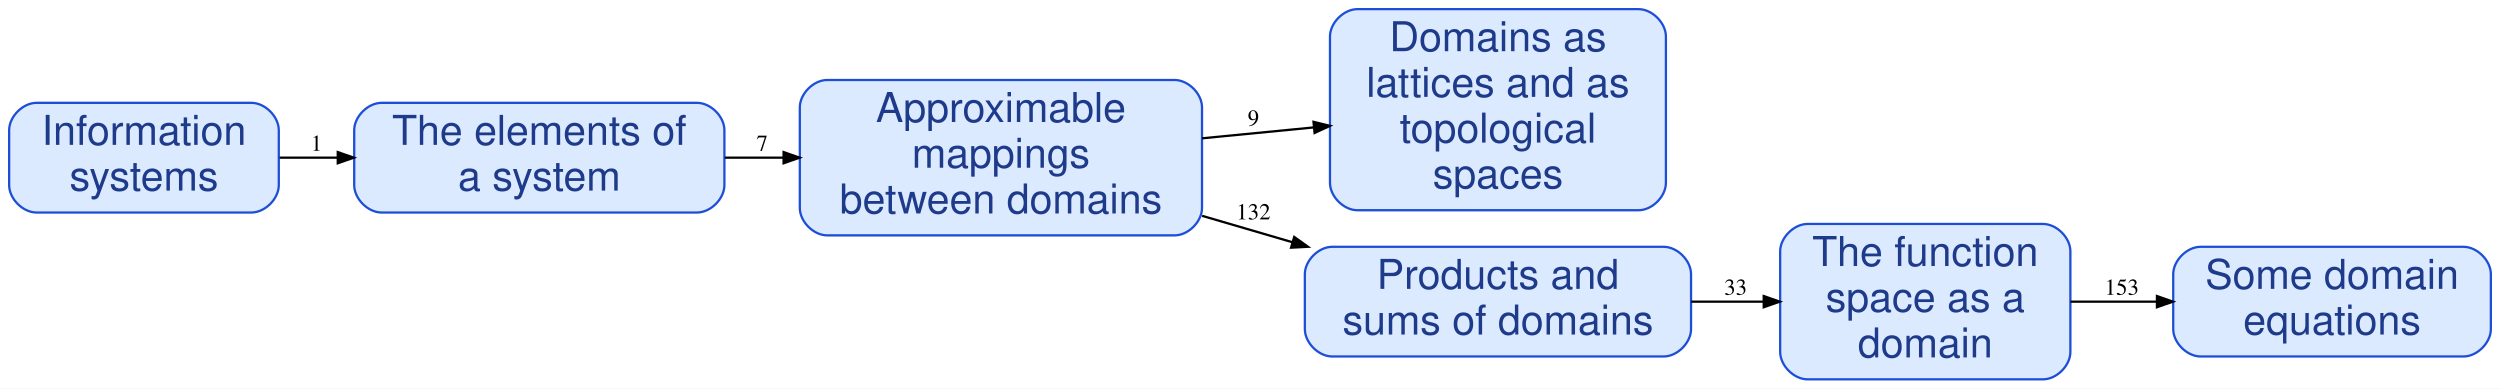
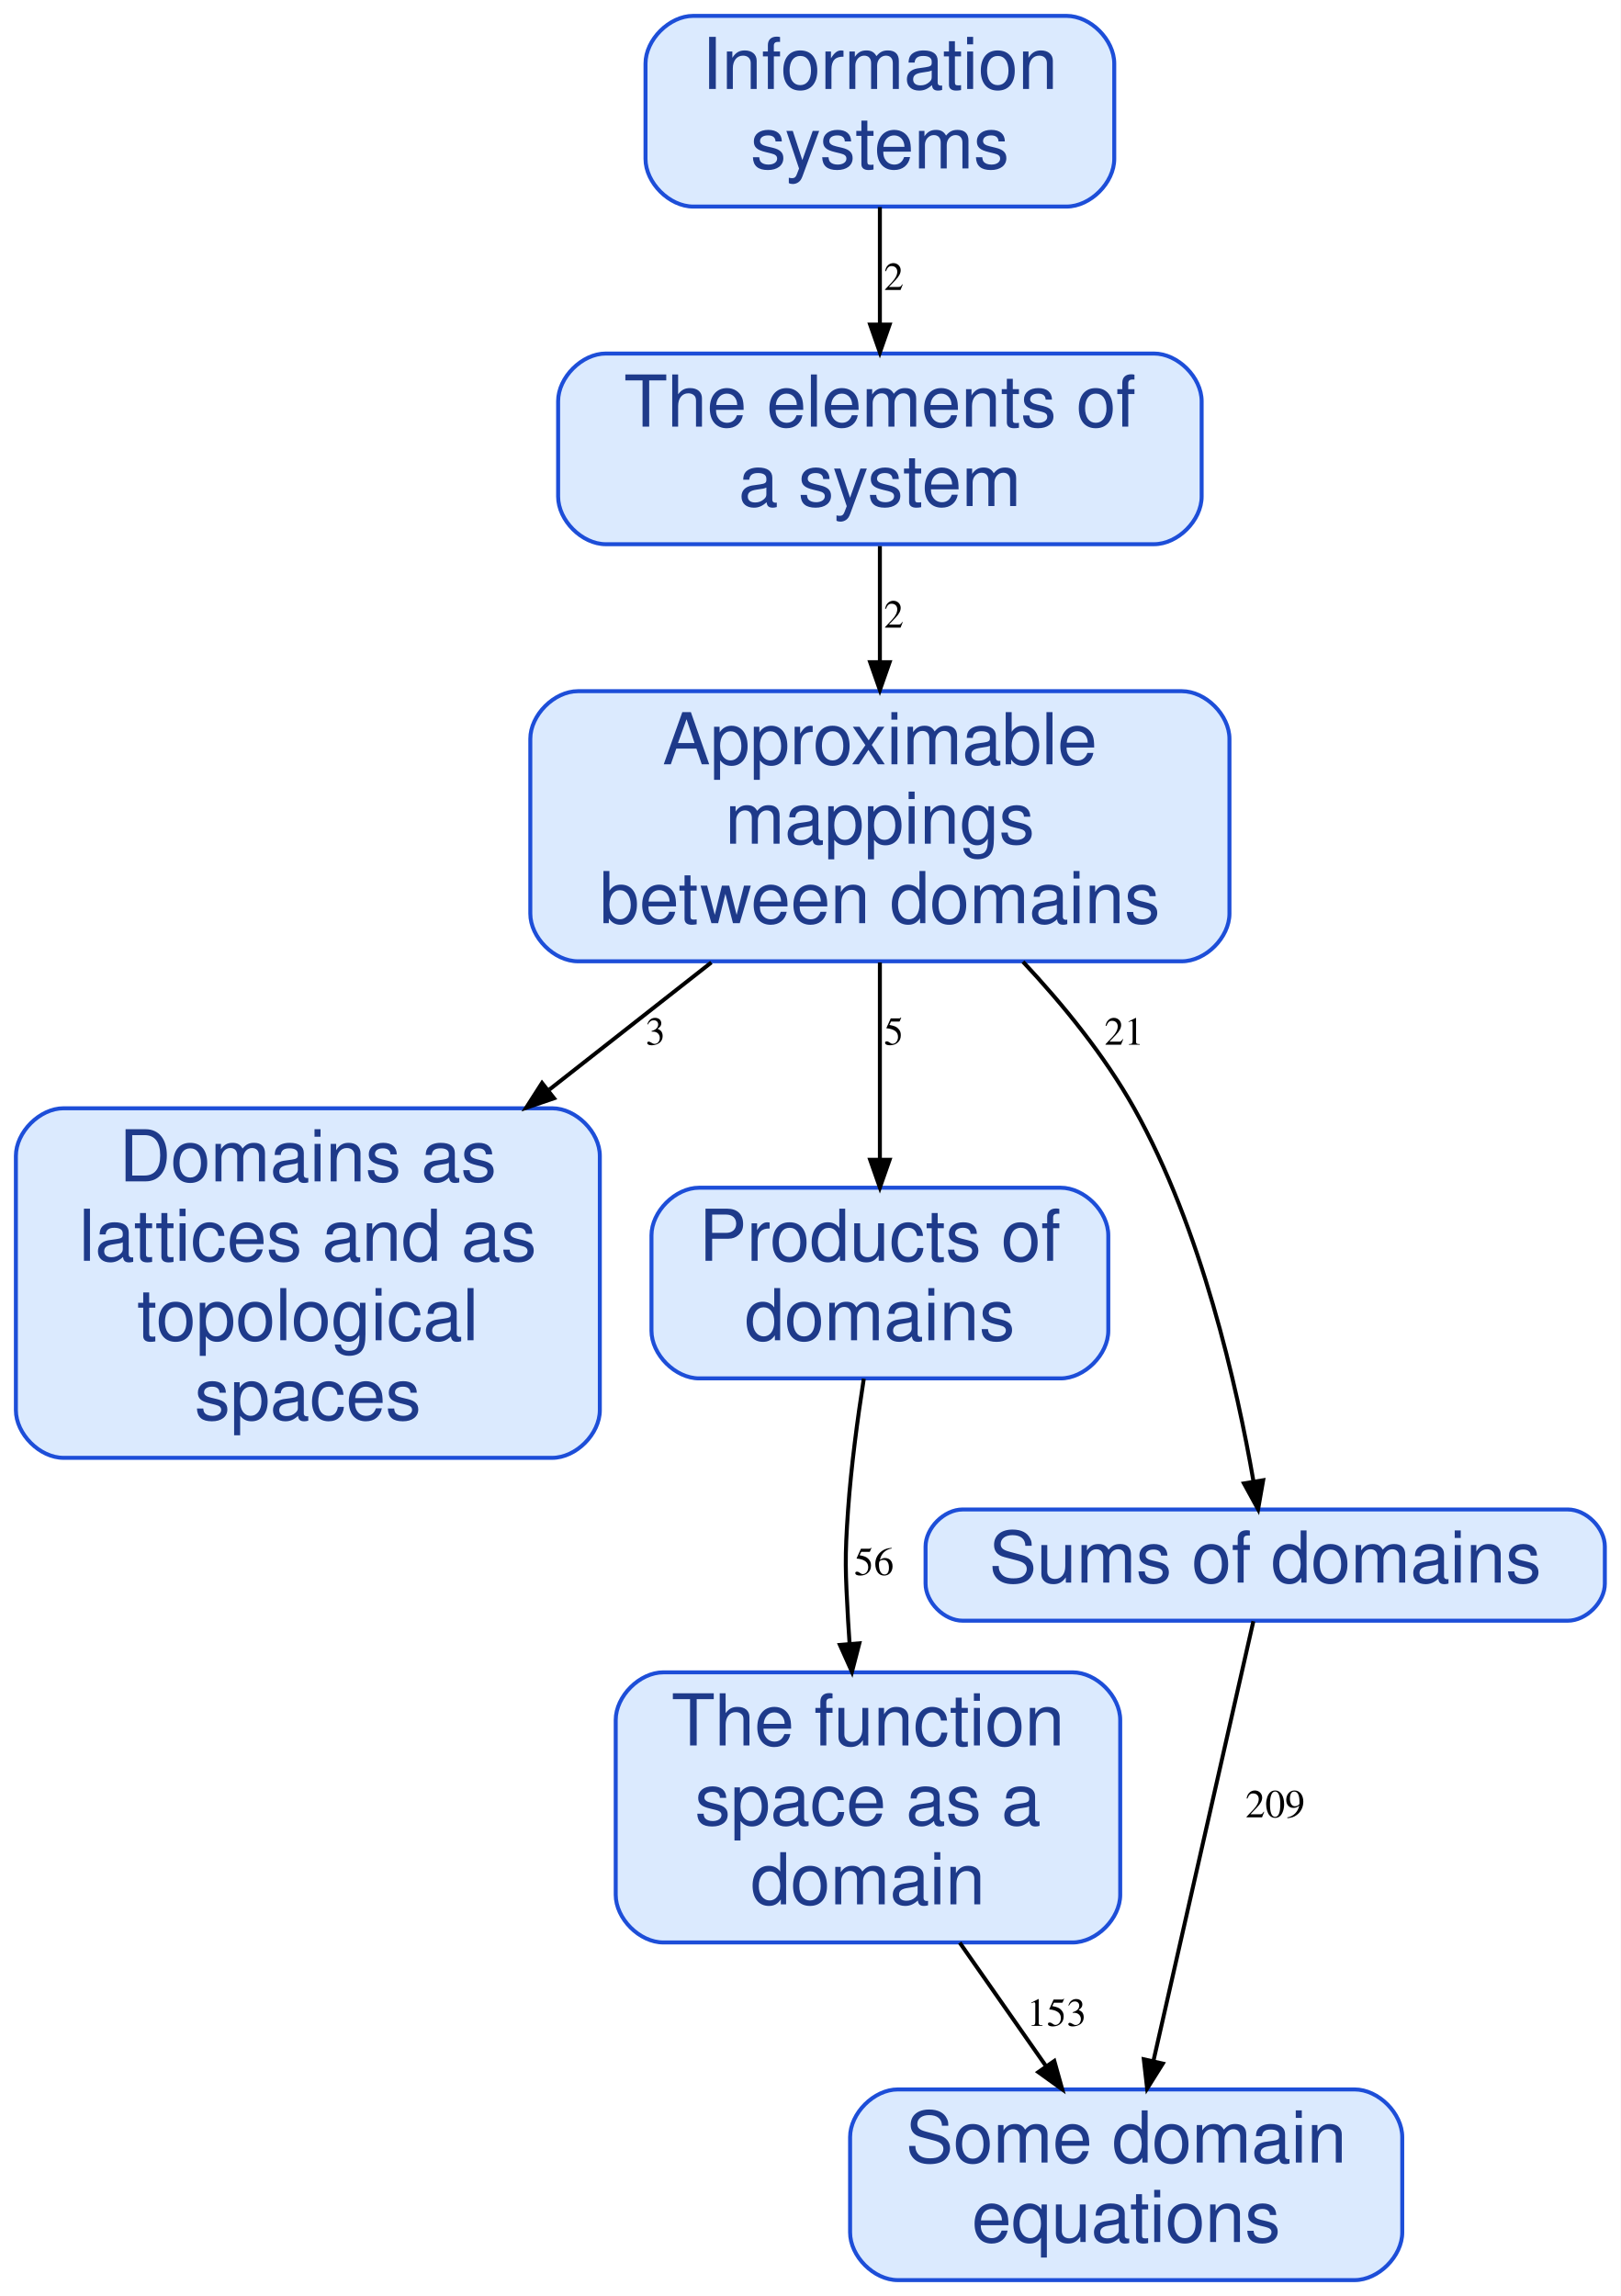
- <svg xmlns="http://www.w3.org/2000/svg" width="1094pt" height="170pt" viewBox="0.00 0.00 1094.00 170.00">
-   <g id="graph0" class="graph" transform="scale(1 1) rotate(0) translate(4 166)">
-     <polygon fill="white" stroke="transparent" points="-4,4 -4,-166 1090,-166 1090,4 -4,4" />
+ <svg xmlns="http://www.w3.org/2000/svg" width="204pt" height="289pt" viewBox="0.00 0.00 408.00 578.00">
+   <g id="graph0" class="graph" transform="scale(1 1) rotate(0) translate(4 574)">
+     <polygon fill="white" stroke="transparent" points="-4,4 -4,-574 404,-574 404,4 -4,4" />
    <g id="node1" class="node">
-       <path fill="#dbeafe" stroke="#1d4ed8" d="M106,-121C106,-121 12,-121 12,-121 6,-121 0,-115 0,-109 0,-109 0,-85 0,-85 0,-79 6,-73 12,-73 12,-73 106,-73 106,-73 112,-73 118,-79 118,-85 118,-85 118,-109 118,-109 118,-115 112,-121 106,-121" />
-       <text text-anchor="middle" x="59" y="-102.6" font-family="Helvetica,sans-Serif" font-size="18.00" fill="#1e3a8a">Information</text>
-       <text text-anchor="middle" x="59" y="-82.6" font-family="Helvetica,sans-Serif" font-size="18.00" fill="#1e3a8a">systems</text>
+       <path fill="#dbeafe" stroke="#1d4ed8" d="M264.5,-570C264.5,-570 170.5,-570 170.5,-570 164.5,-570 158.5,-564 158.5,-558 158.5,-558 158.5,-534 158.5,-534 158.5,-528 164.5,-522 170.5,-522 170.5,-522 264.5,-522 264.5,-522 270.5,-522 276.5,-528 276.5,-534 276.5,-534 276.5,-558 276.5,-558 276.5,-564 270.5,-570 264.5,-570" />
+       <text text-anchor="middle" x="217.5" y="-551.6" font-family="Helvetica,sans-Serif" font-size="18.00" fill="#1e3a8a">Information</text>
+       <text text-anchor="middle" x="217.5" y="-531.6" font-family="Helvetica,sans-Serif" font-size="18.00" fill="#1e3a8a">systems</text>
    </g>
    <g id="node2" class="node">
-       <path fill="#dbeafe" stroke="#1d4ed8" d="M301,-121C301,-121 163,-121 163,-121 157,-121 151,-115 151,-109 151,-109 151,-85 151,-85 151,-79 157,-73 163,-73 163,-73 301,-73 301,-73 307,-73 313,-79 313,-85 313,-85 313,-109 313,-109 313,-115 307,-121 301,-121" />
-       <text text-anchor="middle" x="232" y="-102.6" font-family="Helvetica,sans-Serif" font-size="18.00" fill="#1e3a8a">The elements of</text>
-       <text text-anchor="middle" x="232" y="-82.6" font-family="Helvetica,sans-Serif" font-size="18.00" fill="#1e3a8a">a system</text>
+       <path fill="#dbeafe" stroke="#1d4ed8" d="M286.5,-485C286.5,-485 148.5,-485 148.5,-485 142.5,-485 136.5,-479 136.5,-473 136.5,-473 136.5,-449 136.5,-449 136.5,-443 142.5,-437 148.5,-437 148.5,-437 286.5,-437 286.5,-437 292.5,-437 298.5,-443 298.5,-449 298.5,-449 298.5,-473 298.5,-473 298.5,-479 292.5,-485 286.5,-485" />
+       <text text-anchor="middle" x="217.5" y="-466.6" font-family="Helvetica,sans-Serif" font-size="18.00" fill="#1e3a8a">The elements of</text>
+       <text text-anchor="middle" x="217.5" y="-446.6" font-family="Helvetica,sans-Serif" font-size="18.00" fill="#1e3a8a">a system</text>
    </g>
    <g id="edge1" class="edge">
-       <path fill="none" stroke="black" d="M118.37,-97C126.53,-97 135.07,-97 143.62,-97" />
-       <polygon fill="black" stroke="black" points="143.81,-99.45 150.81,-97 143.81,-94.55 143.81,-99.45" />
-       <text text-anchor="middle" x="134.5" y="-100" font-family="Times,serif" font-size="10.00">1</text>
+       <path fill="none" stroke="black" d="M217.5,-521.88C217.5,-512.78 217.5,-502.21 217.5,-492.5" />
+       <polygon fill="black" stroke="black" points="219.95,-492.28 217.5,-485.28 215.05,-492.28 219.95,-492.28" />
+       <text text-anchor="middle" x="221" y="-501" font-family="Times,serif" font-size="10.00">2</text>
    </g>
    <g id="node4" class="node">
-       <path fill="#dbeafe" stroke="#1d4ed8" d="M510,-131C510,-131 358,-131 358,-131 352,-131 346,-125 346,-119 346,-119 346,-75 346,-75 346,-69 352,-63 358,-63 358,-63 510,-63 510,-63 516,-63 522,-69 522,-75 522,-75 522,-119 522,-119 522,-125 516,-131 510,-131" />
-       <text text-anchor="middle" x="434" y="-112.6" font-family="Helvetica,sans-Serif" font-size="18.00" fill="#1e3a8a">Approximable</text>
-       <text text-anchor="middle" x="434" y="-92.6" font-family="Helvetica,sans-Serif" font-size="18.00" fill="#1e3a8a">mappings</text>
-       <text text-anchor="middle" x="434" y="-72.6" font-family="Helvetica,sans-Serif" font-size="18.00" fill="#1e3a8a">between domains</text>
+       <path fill="#dbeafe" stroke="#1d4ed8" d="M293.5,-400C293.5,-400 141.5,-400 141.5,-400 135.5,-400 129.5,-394 129.5,-388 129.5,-388 129.5,-344 129.5,-344 129.5,-338 135.5,-332 141.5,-332 141.5,-332 293.5,-332 293.5,-332 299.5,-332 305.5,-338 305.5,-344 305.5,-344 305.5,-388 305.5,-388 305.5,-394 299.5,-400 293.5,-400" />
+       <text text-anchor="middle" x="217.5" y="-381.6" font-family="Helvetica,sans-Serif" font-size="18.00" fill="#1e3a8a">Approximable</text>
+       <text text-anchor="middle" x="217.5" y="-361.6" font-family="Helvetica,sans-Serif" font-size="18.00" fill="#1e3a8a">mappings</text>
+       <text text-anchor="middle" x="217.5" y="-341.6" font-family="Helvetica,sans-Serif" font-size="18.00" fill="#1e3a8a">between domains</text>
    </g>
    <g id="edge2" class="edge">
-       <path fill="none" stroke="black" d="M313.2,-97C321.6,-97 330.2,-97 338.74,-97" />
-       <polygon fill="black" stroke="black" points="338.9,-99.45 345.9,-97 338.9,-94.55 338.9,-99.45" />
-       <text text-anchor="middle" x="329.5" y="-100" font-family="Times,serif" font-size="10.00">7</text>
+       <path fill="none" stroke="black" d="M217.5,-436.53C217.5,-427.7 217.5,-417.38 217.5,-407.44" />
+       <polygon fill="black" stroke="black" points="219.95,-407.3 217.5,-400.3 215.05,-407.3 219.95,-407.3" />
+       <text text-anchor="middle" x="221" y="-416" font-family="Times,serif" font-size="10.00">2</text>
    </g>
    <g id="node3" class="node">
-       <path fill="#dbeafe" stroke="#1d4ed8" d="M713,-162C713,-162 590,-162 590,-162 584,-162 578,-156 578,-150 578,-150 578,-86 578,-86 578,-80 584,-74 590,-74 590,-74 713,-74 713,-74 719,-74 725,-80 725,-86 725,-86 725,-150 725,-150 725,-156 719,-162 713,-162" />
-       <text text-anchor="middle" x="651.5" y="-143.6" font-family="Helvetica,sans-Serif" font-size="18.00" fill="#1e3a8a">Domains as</text>
-       <text text-anchor="middle" x="651.5" y="-123.6" font-family="Helvetica,sans-Serif" font-size="18.00" fill="#1e3a8a">lattices and as</text>
-       <text text-anchor="middle" x="651.5" y="-103.6" font-family="Helvetica,sans-Serif" font-size="18.00" fill="#1e3a8a">topological</text>
-       <text text-anchor="middle" x="651.5" y="-83.6" font-family="Helvetica,sans-Serif" font-size="18.00" fill="#1e3a8a">spaces</text>
+       <path fill="#dbeafe" stroke="#1d4ed8" d="M135,-295C135,-295 12,-295 12,-295 6,-295 0,-289 0,-283 0,-283 0,-219 0,-219 0,-213 6,-207 12,-207 12,-207 135,-207 135,-207 141,-207 147,-213 147,-219 147,-219 147,-283 147,-283 147,-289 141,-295 135,-295" />
+       <text text-anchor="middle" x="73.5" y="-276.6" font-family="Helvetica,sans-Serif" font-size="18.00" fill="#1e3a8a">Domains as</text>
+       <text text-anchor="middle" x="73.5" y="-256.6" font-family="Helvetica,sans-Serif" font-size="18.00" fill="#1e3a8a">lattices and as</text>
+       <text text-anchor="middle" x="73.5" y="-236.6" font-family="Helvetica,sans-Serif" font-size="18.00" fill="#1e3a8a">topological</text>
+       <text text-anchor="middle" x="73.5" y="-216.6" font-family="Helvetica,sans-Serif" font-size="18.00" fill="#1e3a8a">spaces</text>
    </g>
    <g id="edge3" class="edge">
-       <path fill="none" stroke="black" d="M522.03,-105.48C538.14,-107.05 554.89,-108.68 570.76,-110.23" />
-       <polygon fill="black" stroke="black" points="570.79,-112.69 577.99,-110.93 571.26,-107.82 570.79,-112.69" />
-       <text text-anchor="middle" x="544.5" y="-111" font-family="Times,serif" font-size="10.00">9</text>
+       <path fill="none" stroke="black" d="M175.07,-331.71C162.3,-321.68 148.02,-310.48 134.3,-299.71" />
+       <polygon fill="black" stroke="black" points="135.47,-297.52 128.45,-295.12 132.45,-301.37 135.47,-297.52" />
+       <text text-anchor="middle" x="161" y="-311" font-family="Times,serif" font-size="10.00">3</text>
    </g>
    <g id="node5" class="node">
-       <path fill="#dbeafe" stroke="#1d4ed8" d="M724,-58C724,-58 579,-58 579,-58 573,-58 567,-52 567,-46 567,-46 567,-22 567,-22 567,-16 573,-10 579,-10 579,-10 724,-10 724,-10 730,-10 736,-16 736,-22 736,-22 736,-46 736,-46 736,-52 730,-58 724,-58" />
-       <text text-anchor="middle" x="651.5" y="-39.6" font-family="Helvetica,sans-Serif" font-size="18.00" fill="#1e3a8a">Products and</text>
-       <text text-anchor="middle" x="651.5" y="-19.6" font-family="Helvetica,sans-Serif" font-size="18.00" fill="#1e3a8a">sums of domains</text>
+       <path fill="#dbeafe" stroke="#1d4ed8" d="M263,-275C263,-275 172,-275 172,-275 166,-275 160,-269 160,-263 160,-263 160,-239 160,-239 160,-233 166,-227 172,-227 172,-227 263,-227 263,-227 269,-227 275,-233 275,-239 275,-239 275,-263 275,-263 275,-269 269,-275 263,-275" />
+       <text text-anchor="middle" x="217.5" y="-256.6" font-family="Helvetica,sans-Serif" font-size="18.00" fill="#1e3a8a">Products of</text>
+       <text text-anchor="middle" x="217.5" y="-236.6" font-family="Helvetica,sans-Serif" font-size="18.00" fill="#1e3a8a">domains</text>
    </g>
    <g id="edge4" class="edge">
-       <path fill="none" stroke="black" d="M522.03,-71.56C535.06,-67.75 548.51,-63.82 561.58,-59.99" />
-       <polygon fill="black" stroke="black" points="562.35,-62.32 568.38,-58.01 560.97,-57.62 562.35,-62.32" />
-       <text text-anchor="middle" x="544.5" y="-70" font-family="Times,serif" font-size="10.00">132</text>
+       <path fill="none" stroke="black" d="M217.5,-331.71C217.5,-316.04 217.5,-297.5 217.5,-282.24" />
+       <polygon fill="black" stroke="black" points="219.95,-282.04 217.5,-275.04 215.05,-282.04 219.95,-282.04" />
+       <text text-anchor="middle" x="221" y="-311" font-family="Times,serif" font-size="10.00">5</text>
    </g>
    <g id="node6" class="node">
-       <path fill="#dbeafe" stroke="#1d4ed8" d="M890,-68C890,-68 787,-68 787,-68 781,-68 775,-62 775,-56 775,-56 775,-12 775,-12 775,-6 781,0 787,0 787,0 890,0 890,0 896,0 902,-6 902,-12 902,-12 902,-56 902,-56 902,-62 896,-68 890,-68" />
-       <text text-anchor="middle" x="838.5" y="-49.6" font-family="Helvetica,sans-Serif" font-size="18.00" fill="#1e3a8a">The function</text>
-       <text text-anchor="middle" x="838.5" y="-29.6" font-family="Helvetica,sans-Serif" font-size="18.00" fill="#1e3a8a">space as a</text>
-       <text text-anchor="middle" x="838.5" y="-9.6" font-family="Helvetica,sans-Serif" font-size="18.00" fill="#1e3a8a">domain</text>
+       <path fill="#dbeafe" stroke="#1d4ed8" d="M390.67,-194C390.67,-194 238.33,-194 238.33,-194 233.67,-194 229,-189.33 229,-184.67 229,-184.67 229,-175.33 229,-175.33 229,-170.67 233.67,-166 238.33,-166 238.33,-166 390.67,-166 390.67,-166 395.33,-166 400,-170.67 400,-175.33 400,-175.33 400,-184.67 400,-184.67 400,-189.33 395.33,-194 390.67,-194" />
+       <text text-anchor="middle" x="314.5" y="-175.6" font-family="Helvetica,sans-Serif" font-size="18.00" fill="#1e3a8a">Sums of domains</text>
    </g>
    <g id="edge5" class="edge">
-       <path fill="none" stroke="black" d="M736.07,-34C746.65,-34 757.39,-34 767.72,-34" />
-       <polygon fill="black" stroke="black" points="767.81,-36.45 774.81,-34 767.81,-31.55 767.81,-36.45" />
-       <text text-anchor="middle" x="755.5" y="-37" font-family="Times,serif" font-size="10.00">33</text>
+       <path fill="none" stroke="black" d="M253.52,-331.89C263.74,-320.97 274.09,-308.21 281.5,-295 298.51,-264.68 307.43,-224.8 311.54,-201.14" />
+       <polygon fill="black" stroke="black" points="313.99,-201.36 312.71,-194.06 309.15,-200.56 313.99,-201.36" />
+       <text text-anchor="middle" x="279" y="-311" font-family="Times,serif" font-size="10.00">21</text>
    </g>
    <g id="node7" class="node">
-       <path fill="#dbeafe" stroke="#1d4ed8" d="M1074,-58C1074,-58 959,-58 959,-58 953,-58 947,-52 947,-46 947,-46 947,-22 947,-22 947,-16 953,-10 959,-10 959,-10 1074,-10 1074,-10 1080,-10 1086,-16 1086,-22 1086,-22 1086,-46 1086,-46 1086,-52 1080,-58 1074,-58" />
-       <text text-anchor="middle" x="1016.5" y="-39.6" font-family="Helvetica,sans-Serif" font-size="18.00" fill="#1e3a8a">Some domain</text>
-       <text text-anchor="middle" x="1016.5" y="-19.6" font-family="Helvetica,sans-Serif" font-size="18.00" fill="#1e3a8a">equations</text>
+       <path fill="#dbeafe" stroke="#1d4ed8" d="M266,-153C266,-153 163,-153 163,-153 157,-153 151,-147 151,-141 151,-141 151,-97 151,-97 151,-91 157,-85 163,-85 163,-85 266,-85 266,-85 272,-85 278,-91 278,-97 278,-97 278,-141 278,-141 278,-147 272,-153 266,-153" />
+       <text text-anchor="middle" x="214.5" y="-134.6" font-family="Helvetica,sans-Serif" font-size="18.00" fill="#1e3a8a">The function</text>
+       <text text-anchor="middle" x="214.5" y="-114.6" font-family="Helvetica,sans-Serif" font-size="18.00" fill="#1e3a8a">space as a</text>
+       <text text-anchor="middle" x="214.5" y="-94.6" font-family="Helvetica,sans-Serif" font-size="18.00" fill="#1e3a8a">domain</text>
    </g>
    <g id="edge6" class="edge">
-       <path fill="none" stroke="black" d="M902.05,-34C914.19,-34 927.04,-34 939.55,-34" />
-       <polygon fill="black" stroke="black" points="939.88,-36.45 946.88,-34 939.88,-31.55 939.88,-36.45" />
-       <text text-anchor="middle" x="924.5" y="-37" font-family="Times,serif" font-size="10.00">153</text>
+       <path fill="none" stroke="black" d="M213.45,-226.92C211.88,-216.85 210.27,-204.87 209.5,-194 208.62,-181.59 208.83,-178.43 209.5,-166 209.6,-164.18 209.72,-162.31 209.86,-160.43" />
+       <polygon fill="black" stroke="black" points="212.33,-160.31 210.47,-153.13 207.44,-159.9 212.33,-160.31" />
+       <text text-anchor="middle" x="216" y="-177.5" font-family="Times,serif" font-size="10.00">56</text>
+     </g>
+     <g id="node8" class="node">
+       <path fill="#dbeafe" stroke="#1d4ed8" d="M337,-48C337,-48 222,-48 222,-48 216,-48 210,-42 210,-36 210,-36 210,-12 210,-12 210,-6 216,0 222,0 222,0 337,0 337,0 343,0 349,-6 349,-12 349,-12 349,-36 349,-36 349,-42 343,-48 337,-48" />
+       <text text-anchor="middle" x="279.5" y="-29.6" font-family="Helvetica,sans-Serif" font-size="18.00" fill="#1e3a8a">Some domain</text>
+       <text text-anchor="middle" x="279.5" y="-9.6" font-family="Helvetica,sans-Serif" font-size="18.00" fill="#1e3a8a">equations</text>
+     </g>
+     <g id="edge7" class="edge">
+       <path fill="none" stroke="black" d="M311.52,-165.87C305.98,-141.49 293.97,-88.66 286.34,-55.08" />
+       <polygon fill="black" stroke="black" points="288.72,-54.51 284.78,-48.22 283.94,-55.59 288.72,-54.51" />
+       <text text-anchor="middle" x="317" y="-116.5" font-family="Times,serif" font-size="10.00">209</text>
+     </g>
+     <g id="edge8" class="edge">
+       <path fill="none" stroke="black" d="M237.6,-84.95C244.67,-74.83 252.39,-63.79 259.26,-53.96" />
+       <polygon fill="black" stroke="black" points="261.41,-55.17 263.41,-48.02 257.39,-52.36 261.41,-55.17" />
+       <text text-anchor="middle" x="262" y="-64" font-family="Times,serif" font-size="10.00">153</text>
    </g>
  </g>
</svg>
